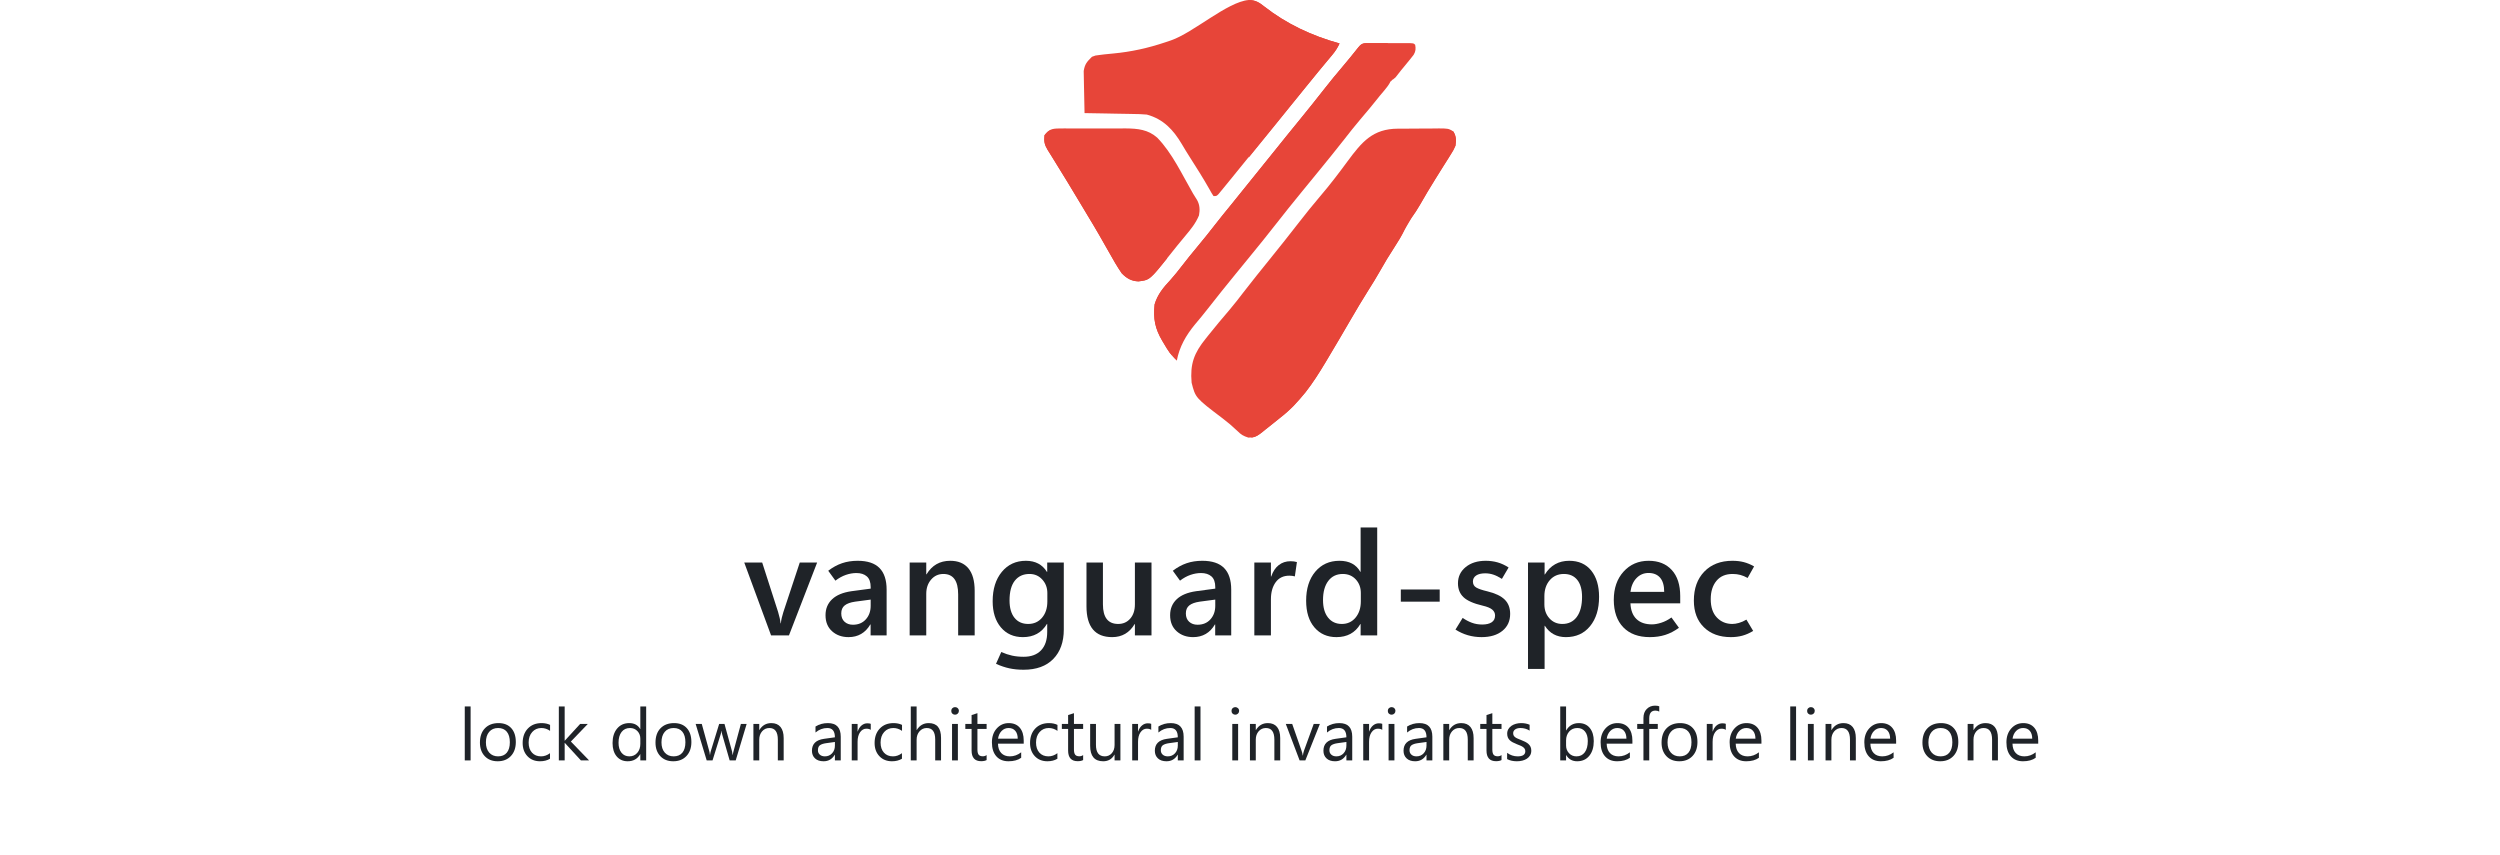
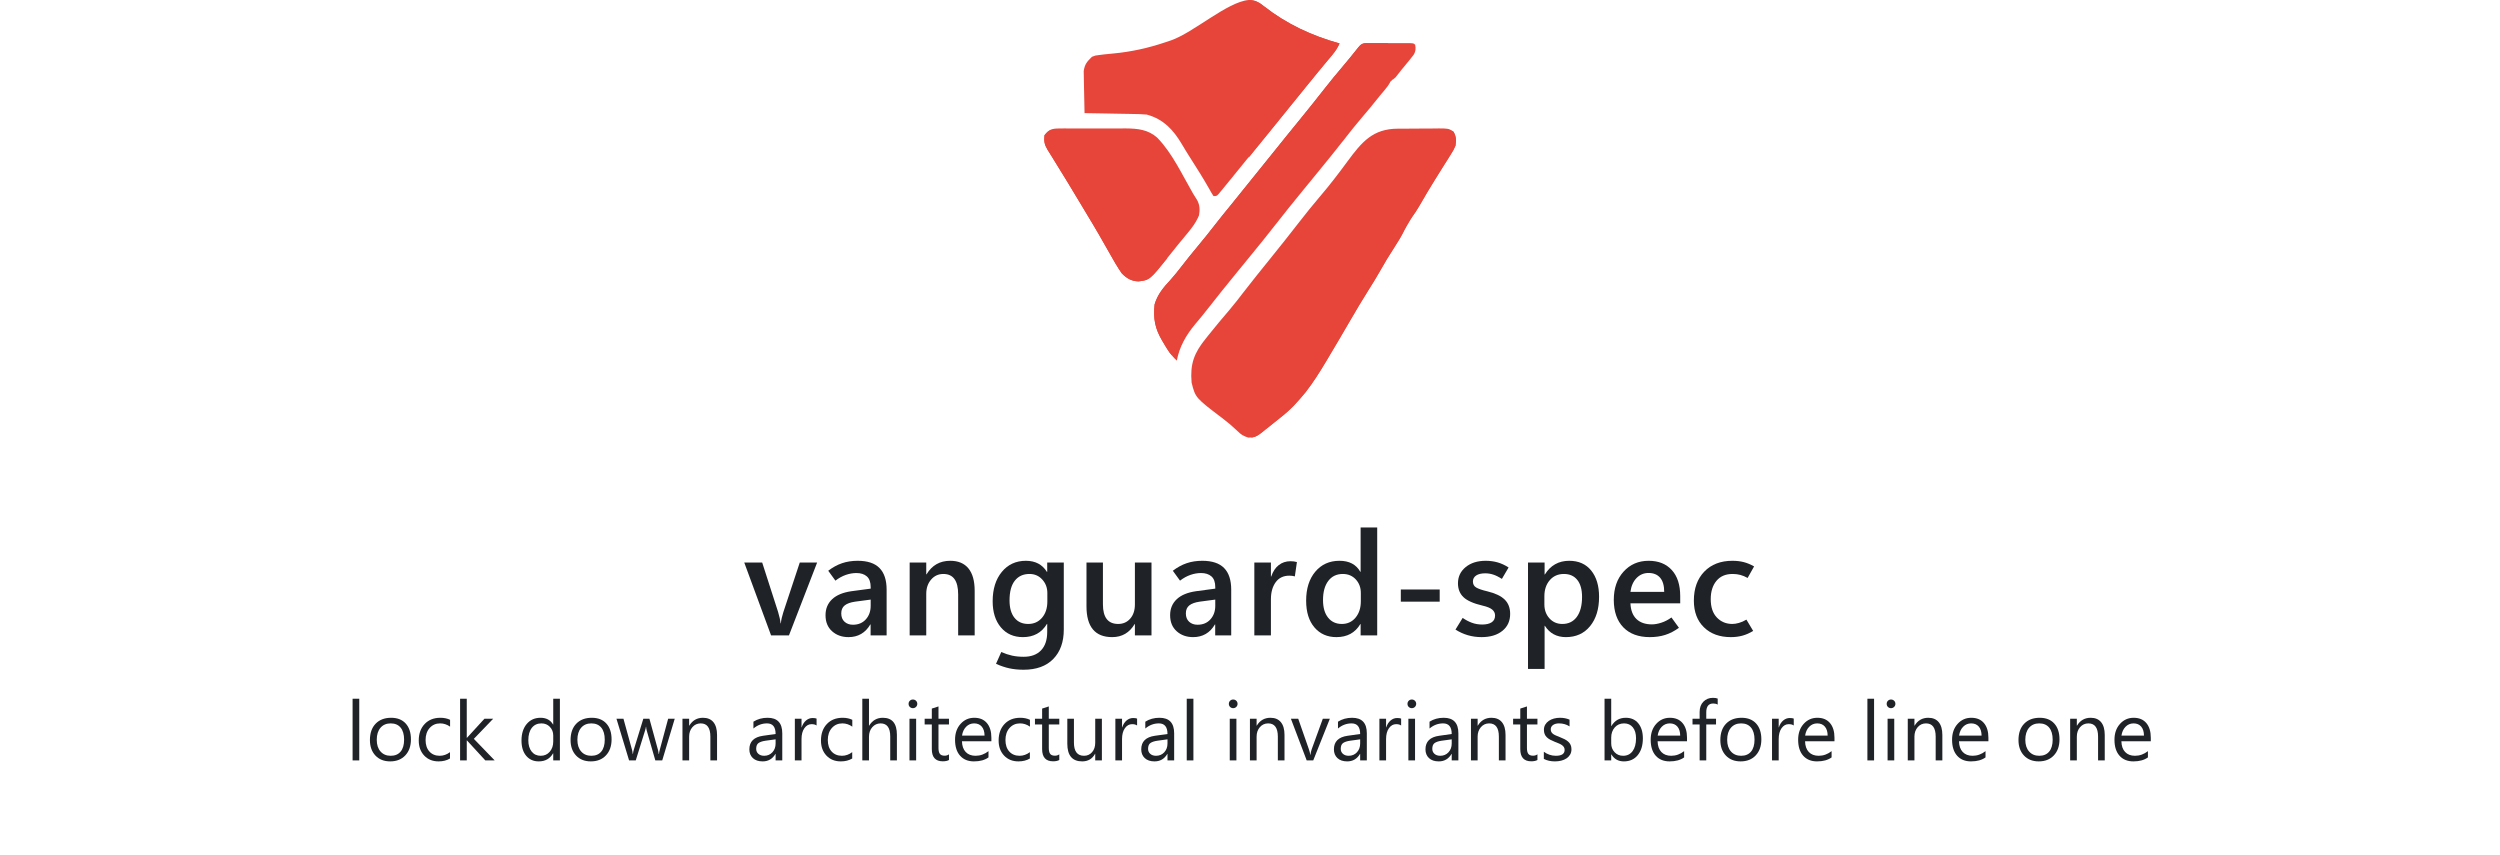
<svg xmlns="http://www.w3.org/2000/svg" width="480" height="164" viewBox="0 0 480 164" role="img" aria-label="vanguard-spec — lock down architectural invariants before line one">
  <g transform="translate(200.5 0) scale(0.089)">
    <g transform="translate(-3406 -638)">
      <path d="M4169.03 915.589C4172.16 915.557 4175.29 915.557 4178.56 915.525 4185.18 915.493 4191.8 915.493 4198.42 915.493 4208.56 915.461 4218.7 915.333 4228.87 915.237 4235.3 915.205 4241.76 915.205 4248.19 915.205 4252.73 915.109 4252.73 915.109 4257.36 915.045 4277.93 915.205 4277.93 915.205 4288.77 921.761 4294.94 932.604 4294.72 939.512 4293.15 951.857 4288.68 961.74 4288.68 961.74 4282.38 971.719 4281.26 973.51 4280.14 975.332 4278.99 977.187 4275.34 983.04 4271.66 988.829 4267.95 994.618 4265.46 998.648 4262.93 1002.65 4260.44 1006.68 4256.69 1012.69 4252.95 1018.7 4249.21 1024.68 4237.98 1042.56 4227.3 1060.69 4216.81 1079.02 4211.08 1088.87 4205.1 1098.27 4198.39 1107.49 4192.47 1115.61 4187.77 1123.54 4183.61 1132.75 4177.02 1146.41 4169.31 1159.07 4161.03 1171.74 4150.12 1188.34 4140.02 1205.19 4130.29 1222.53 4122.46 1236.38 4114.17 1249.84 4105.63 1263.27 4092.3 1284.38 4079.6 1305.84 4067.06 1327.43 4051.04 1355.06 4034.89 1382.6 4018.48 1410.01 4016.59 1413.18 4014.71 1416.37 4012.72 1419.67 3985.06 1465.88 3957.68 1506.18 3914.73 1539.32 3908.58 1544.15 3902.54 1549.07 3896.49 1554 3891.99 1557.58 3887.48 1561.13 3882.97 1564.71 3880.86 1566.47 3878.74 1568.2 3876.54 1569.99 3865.57 1578.5 3860.51 1581.89 3846.25 1582.05 3835.53 1578.62 3830.64 1575.81 3822.81 1567.91 3812.44 1557.99 3801.89 1549.01 3790.47 1540.37 3732.13 1496.14 3732.13 1496.14 3723.85 1463.58 3720.27 1423.22 3729.19 1399.55 3754.23 1368.62 3756.22 1366.13 3758.2 1363.6 3760.25 1361.04 3775.05 1342.46 3790.34 1324.26 3805.79 1306.23 3816.22 1293.94 3826 1281.25 3835.79 1268.49 3854.21 1244.82 3872.8 1221.34 3891.76 1198.12 3913.7 1171.19 3935.16 1143.88 3956.5 1116.47 3970.89 1097.99 3985.47 1079.79 4000.7 1061.97 4021.68 1037.47 4041.22 1011.89 4060.31 985.887 4091.11 944.245 4114.62 915.717 4169.03 915.589Z" fill="#E74539" fill-rule="evenodd" />
      <path d="M3846.94 638.016C3861.05 638.303 3869.14 643.099 3879.92 651.795 3928.86 689.936 3983.43 715.256 4043.06 731.721 4038.83 740.833 4034.13 748.186 4027.7 755.859 4025.91 758.001 4024.15 760.143 4022.3 762.349 4019.42 765.801 4019.42 765.801 4016.47 769.286 4012.38 774.21 4008.32 779.101 4004.22 784.024 4002.18 786.486 4000.1 788.98 3997.95 791.537 3988.87 802.503 3979.88 813.565 3970.89 824.659 3968.33 827.792 3968.33 827.792 3965.74 830.989 3962.32 835.209 3958.87 839.461 3955.44 843.681 3946.81 854.327 3938.17 864.973 3929.5 875.588 3918.95 888.568 3908.42 901.548 3897.87 914.528 3880.63 935.756 3863.35 956.984 3845.98 978.149 3839.97 985.502 3833.99 992.855 3828.01 1000.24 3826.18 1002.48 3824.36 1004.75 3822.47 1007.05 3818.89 1011.46 3815.34 1015.87 3811.76 1020.29 3806.8 1026.42 3801.78 1032.53 3796.76 1038.64 3795.03 1040.81 3793.27 1042.95 3791.45 1045.16 3789.75 1047.2 3788.05 1049.28 3786.3 1051.39 3784.79 1053.25 3783.26 1055.1 3781.69 1056.99 3777.56 1061.02 3777.56 1061.02 3771.17 1061.02 3767.01 1054.78 3767.01 1054.78 3761.99 1045.64 3748.71 1022.27 3734.41 999.601 3719.92 976.966 3714.04 967.726 3708.28 958.423 3702.78 948.96 3684.45 918.044 3662.86 894.866 3627.22 885.179 3616.83 884.156 3606.43 883.996 3595.97 883.868 3593.03 883.804 3590.05 883.74 3587.02 883.676 3577.64 883.484 3568.24 883.325 3558.87 883.197 3552.47 883.069 3546.1 882.941 3539.71 882.813 3524.1 882.493 3508.49 882.237 3492.88 881.982 3492.49 867.787 3492.21 853.56 3492.01 839.333 3491.92 834.506 3491.82 829.678 3491.7 824.851 3491.47 817.881 3491.41 810.912 3491.31 803.942 3491.25 799.754 3491.15 795.566 3491.06 791.25 3493.45 776.096 3498.09 771.172 3508.87 760.494 3516.36 757.553 3516.36 757.553 3524.67 756.69 3528.06 756.274 3531.49 755.827 3534.97 755.379 3541.43 754.708 3547.9 754.036 3554.36 753.461 3593.67 749.784 3630.1 741.696 3667.43 729.131 3671.37 727.821 3675.33 726.478 3679.39 725.103 3728.3 708.127 3800.95 641.916 3846.94 638.016Z" fill="#E74539" fill-rule="evenodd" />
      <path d="M4108.5 731 4115.81 731.032 4123.32 731 4139 731.032 4163.11 731 4178.32 731.032 4185.63 731C4202.59 731.064 4202.59 731.064 4206.17 734.647 4207.67 742.964 4207.42 748.53 4203.07 755.887 4198.66 761.773 4194.1 767.403 4189.4 773.033 4187.8 774.952 4186.24 776.904 4184.64 778.887L4175.35 790.147C4171.42 794.945 4167.65 799.871 4163.88 804.829L4158.26 809.5C4156.15 809.5 4154.68 813.978 4152.51 813.978 4151.78 815.674 4152.32 814.778 4151.55 816.537 4145.96 826.806 4134.13 839.11 4129.71 844.815 4125.28 850.519 4126.58 848.749 4124.98 850.765 4113.1 865.767 4100.8 880.386 4088.38 894.941 4076.43 908.984 4065.03 923.378 4053.72 937.933 4035.67 961.093 4017.12 983.805 3998.56 1006.55L3990.54 1016.37 3962.56 1050.56C3942.31 1075.29 3922.32 1100.15 3902.68 1125.32 3885.91 1146.72 3868.92 1167.9 3851.64 1188.88L3822.89 1224.07 3818.13 1229.89C3798.07 1254.49 3778.14 1279.15 3758.66 1304.2 3749.65 1315.78 3740.32 1327.04 3730.84 1338.24 3711.58 1361.75 3697.59 1385.96 3691.94 1416 3679.93 1405.22 3672.42 1393.16 3664.37 1379.41L3660.57 1373.07C3644.89 1346.62 3640.8 1325.54 3644.03 1294.44 3650.35 1273.14 3663.22 1257.75 3678.2 1241.76 3686.89 1232.16 3694.78 1222.12 3702.7 1211.88 3713.78 1197.58 3725.03 1183.51 3736.65 1169.69 3749.71 1154.11 3762.33 1138.21 3774.82 1122.19 3786.29 1107.5 3797.98 1093.08 3809.79 1078.71 3816.09 1071.04 3822.28 1063.3 3828.48 1055.52 3839.82 1041.26 3851.32 1027.08 3862.81 1012.95L3896.35 971.361C3907.12 957.83 3917.97 944.395 3928.87 930.96L3934.23 924.37 3961.32 891.102C3977.77 870.854 3994.12 850.573 4010.12 830.004 4022.99 813.498 4036.28 797.408 4049.86 781.478 4061.29 768.043 4072.37 754.352 4083.33 740.501 4091.41 730.328 4095.4 731.064 4108.5 731Z" fill="#E74539" fill-rule="evenodd" />
      <path d="M3894.25 1455 3898 1457 3892 1455.22 3894.25 1455Z" fill="#E74539" fill-rule="evenodd" />
      <path d="M3908 1461 3911.86 1462.58 3915 1465 3908 1461Z" fill="#E74539" fill-rule="evenodd" />
      <path d="M3927 1474 3931.39 1477.32 3933 1479 3927 1474Z" fill="#E74539" fill-rule="evenodd" />
      <path d="M4263.31 927 4267 927.016 4227 945 4229.88 942.98 4263.31 927Z" fill="#E74539" fill-rule="evenodd" />
      <path d="M3927.25 1474.22 3933.23 1479.08 3931.62 1477.45ZM3908.2 1461.36 3914.62 1464.89 3911.74 1462.76ZM3893.8 1455.69 3891.6 1455.84 3897.45 1457.12ZM4284.4 920 4288.71 922.467C4294.86 933.305 4294.63 940.211 4293.06 952.553 4288.58 962.432 4288.58 962.432 4282.27 972.407 4281.15 974.198 4280.03 976.02 4278.88 977.875 4275.26 983.726 4271.54 989.513 4267.86 995.3 4265.33 999.328 4262.83 1003.36 4260.3 1007.35 4256.59 1013.36 4252.84 1019.37 4249.06 1025.35 4237.85 1043.23 4227.16 1061.35 4216.65 1079.68 4210.92 1089.52 4204.93 1098.92 4198.21 1108.13L4192.02 1118.67 4183.38 1133.39C4176.78 1147.04 4169.1 1159.7 4160.77 1172.36 4149.85 1188.96 4139.73 1205.81 4130 1223.14 4122.15 1236.98 4113.86 1250.44 4105.34 1263.87 4091.95 1284.97 4079.24 1306.42 4066.69 1328.01 4050.64 1355.63 4034.47 1383.16 4018.07 1410.56 4016.15 1413.76 4014.26 1416.92 4012.31 1420.21 3998.44 1443.31 3984.66 1464.94 3968.96 1484.93L3954.68 1501.2 3943.74 1513.67C3934.69 1522.83 3924.91 1531.57 3914.16 1539.85 3908.01 1544.65 3901.99 1549.57 3895.94 1554.5 3891.42 1558.08 3886.87 1561.63 3882.36 1565.21 3880.25 1566.97 3878.13 1568.69 3875.95 1570.52 3867.74 1576.87 3862.8 1580.37 3854.85 1581.81L3852.65 1582 3850.6 1548.66 3850.43 1538.67 3850.24 1530.02 3850.01 1519.9C3849.63 1481.92 3856.84 1448.76 3878.36 1417.14 3880.41 1413.98 3880.41 1413.98 3882.52 1410.78 3886.94 1404 3891.45 1397.29 3895.97 1390.58 3899.14 1385.78 3902.31 1380.98 3905.48 1376.19 3915.05 1361.77 3924.73 1347.38 3934.4 1333.02 3939.94 1324.78 3945.48 1316.5 3951.02 1308.25 3952.33 1306.3 3953.61 1304.35 3954.96 1302.33 3965.04 1287.27 3974.84 1272.02 3984.58 1256.74 3992.9 1243.76 4001.58 1231.1 4010.45 1218.5 4018.36 1207.24 4025.79 1196.12 4032.26 1183.94 4037.96 1173.26 4044.43 1163.83 4051.7 1154.17 4063.29 1138.6 4073.48 1122.45 4083.5 1105.8 4094.55 1087.54 4105.69 1069.64 4118.21 1052.34 4121.77 1047.45 4125.19 1042.49 4128.56 1037.47 4153.99 999.728 4186.52 967.38 4225.86 945.364L4226.7 944.992 4267.44 926.975 4263.68 926.959 4267.11 925.347Z" fill="#E74539" fill-rule="evenodd" />
      <path d="M3850.44 1530 3850.73 1538.35 3851 1548 3850 1537.69 3850.44 1530Z" fill="#E74539" fill-rule="evenodd" />
      <path d="M3438.24 915.173C3443.98 915.109 3443.98 915.109 3449.81 915.045 3456 915.077 3456 915.077 3462.31 915.141 3466.6 915.109 3470.9 915.109 3475.19 915.077 3484.2 915.077 3493.2 915.109 3502.21 915.173 3513.68 915.237 3525.16 915.205 3536.63 915.109 3545.51 915.077 3554.38 915.077 3563.26 915.109 3569.51 915.141 3575.79 915.077 3582.04 915.045 3607.58 915.301 3629.76 917.448 3649.57 934.877 3682.03 968.069 3703.79 1015.58 3726.9 1055.44 3729.75 1060.31 3732.77 1065.05 3735.81 1069.79 3741.64 1080.4 3741.93 1091 3739.79 1102.66 3732.77 1119.71 3722.03 1132.72 3710.33 1146.72 3706.58 1151.27 3702.8 1155.85 3699.02 1160.4 3697.22 1162.61 3695.4 1164.79 3693.54 1167.03 3687.19 1174.72 3681.04 1182.54 3674.89 1190.35 3633.38 1242.23 3633.38 1242.23 3608.99 1245.05 3593.64 1244.4 3583.74 1238.41 3573.13 1227.62 3563.01 1213.01 3554.35 1197.66 3545.7 1182.15 3543.33 1178.02 3540.99 1173.89 3538.62 1169.75 3534.03 1161.74 3529.45 1153.7 3524.9 1145.63 3516.63 1131.18 3508.04 1116.92 3499.42 1102.66 3495.77 1096.58 3492.11 1090.46 3488.49 1084.37 3466.73 1047.97 3444.78 1011.71 3422.34 975.695 3419.91 971.786 3419.91 971.786 3417.41 967.813 3416 965.538 3414.59 963.264 3413.11 960.924 3406.38 949.839 3405.17 942.726 3406.48 929.655 3416.03 917.128 3422.76 915.205 3438.24 915.173Z" fill="#E74539" fill-rule="evenodd" />
      <path d="M3847.7 638C3861.75 638.288 3869.81 643.086 3880.55 651.786 3929.28 689.947 3983.62 715.28 4043 731.753 4038.8 740.87 4034.11 748.227 4027.71 755.904 4025.93 758.047 4024.17 760.19 4022.33 762.397 4019.46 765.852 4019.46 765.852 4016.53 769.338 4012.45 774.264 4008.41 779.158 4004.33 784.084 4002.29 786.547 4000.22 789.042 3998.09 791.601 3989.04 802.573 3980.09 813.64 3971.14 824.74 3968.59 827.875 3968.59 827.875 3966.01 831.073 3962.6 835.296 3959.16 839.55 3955.75 843.772 3947.15 854.424 3938.55 865.075 3929.92 875.695 3919.41 888.682 3908.93 901.668 3898.42 914.655L3847 978 3847 638.16Z" fill="#E74539" fill-rule="evenodd" />
      <path d="M3418.73 919 3437.44 924.28C3529.87 958.74 3626.8 1091.36 3663.31 1174.55L3671 1195.29 3661.2 1207.49C3633.05 1242.23 3630.38 1242.54 3609.04 1245 3593.68 1244.36 3583.78 1238.38 3573.17 1227.59 3563.04 1213 3554.38 1197.68 3545.72 1182.19 3543.35 1178.06 3541.01 1173.93 3538.64 1169.81 3534.06 1161.81 3529.47 1153.78 3524.92 1145.71 3516.65 1131.28 3508.06 1117.04 3499.43 1102.8 3495.78 1096.72 3492.13 1090.61 3488.5 1084.53 3466.74 1048.18 3444.78 1011.96 3422.34 975.998 3419.9 972.095 3419.9 972.095 3417.4 968.127 3415.99 965.855 3414.58 963.583 3413.1 961.247 3406.37 950.176 3405.15 943.073 3406.47 930.018 3408.86 926.891 3411.07 924.425 3413.29 922.485Z" fill="#E74539" fill-rule="evenodd" />
      <path d="M4108.32 731C4111.96 731 4111.96 731 4115.64 731.032 4118.13 731.032 4120.58 731 4123.14 731 4128.38 731 4133.58 731 4138.82 731.032L4148 731.02 4100.97 789.389C4078.85 816.61 4056.74 843.892 4034.93 871.359 4023.01 886.324 4011.09 901.228 3998.99 916.008 3976.26 943.66 3953.77 971.435 3931.72 999.703 3907.7 1030.56 3883.43 1061.17 3858.3 1091.16 3835.94 1117.76 3814.31 1144.86 3793 1172.39 3777.76 1192.1 3762.59 1211.43 3745.88 1229.91 3717.06 1260.7 3692.3 1290.32 3680.14 1331.34 3678.59 1346.3 3677.92 1360.07 3678.25 1373.08L3681.81 1405 3676.66 1399.19C3672.27 1393.1 3668.39 1386.65 3664.36 1379.77 3663.12 1377.69 3661.84 1375.57 3660.56 1373.43 3644.89 1346.96 3640.8 1325.87 3644.03 1294.76 3650.35 1273.44 3663.21 1258.05 3678.19 1242.04 3686.87 1232.44 3694.76 1222.39 3702.68 1212.15 3713.76 1197.84 3724.99 1183.76 3736.62 1169.93 3749.68 1154.35 3762.29 1138.44 3774.77 1122.4 3786.23 1107.71 3797.92 1093.28 3809.73 1078.91 3816.02 1071.23 3822.22 1063.48 3828.41 1055.7 3839.74 1041.43 3851.24 1027.25 3862.73 1013.1 3873.94 999.276 3885.15 985.418 3896.26 971.495 3907.02 957.956 3917.87 944.514 3928.76 931.071 3931.41 927.806 3931.41 927.806 3934.12 924.478 3943.13 913.372 3952.16 902.266 3961.2 891.191 3977.64 870.931 3993.99 850.639 4009.99 830.06 4022.85 813.544 4036.14 797.445 4049.7 781.506 4061.13 768.063 4072.21 754.365 4083.17 740.506 4091.24 730.328 4095.23 731.064 4108.32 731Z" fill="#E74539" fill-rule="evenodd" />
    </g>
  </g>
  <g transform="translate(142.77 122) scale(0.013672 -0.013672)" fill="#1f2328">
    <path transform="translate(0 0)" d="M1033 1024 637 0H386L9 1024H261L484 331Q498 284 507.0 244.0Q516 204 519 170H523Q527 208 536.0 246.5Q545 285 558 326L789 1024Z" />
    <path transform="translate(1075.571 0)" d="M933 0H708V154H704Q652 65 575.0 20.5Q498 -24 398 -24Q259 -24 167.0 58.5Q75 141 75 284Q75 420 167.0 507.5Q259 595 440 621L709 657V678Q709 782 655.0 829.0Q601 876 509 876Q436 876 360.5 850.0Q285 824 214 769L113 908Q207 980 307.0 1014.0Q407 1048 527 1048Q733 1048 833.0 946.5Q933 845 933 642ZM709 416V503L490 474Q393 460 344.5 421.5Q296 383 296 309Q296 234 342.0 192.0Q388 150 460 150Q573 150 641.0 225.5Q709 301 709 416Z" />
    <path transform="translate(2181.143 0)" d="M1064 0H832V577Q832 720 780.0 791.5Q728 863 624 863Q520.056 863 452.028 783.836Q384 704.672 384 584V0H151V1024H384V858H387.948Q445.191 953 528.096 1000.5Q611 1048 721 1048Q889 1048 976.5 941.0Q1064 834 1064 626Z" />
    <path transform="translate(3412.714 0)" d="M1084 83Q1084 -179 936.5 -330.5Q789 -482 519 -482Q412 -482 321.0 -462.5Q230 -443 132 -399L206 -233Q285 -268 359.0 -284.0Q433 -300 521 -300Q678 -300 764.5 -209.5Q851 -119 851 48V161H847Q791 68 706.5 22.0Q622 -24 510 -24Q316 -24 200.5 113.0Q85 250 85 480Q85 736 213.5 892.0Q342 1048 552 1048Q651 1048 725.0 1009.0Q799 970 847 892H851V1024H1084ZM853 476V595Q853 706 782.0 784.5Q711 863 602 863Q471 863 396.5 769.0Q322 675 322 492Q322 334 391.5 247.5Q461 161 584 161Q704 161 778.5 248.5Q853 336 853 476Z" />
    <path transform="translate(4683.286 0)" d="M1045 0H812V159H808Q754 68 675.0 22.0Q596 -24 493 -24Q312.5 -24 222.25 84.25Q132 192.5 132 409V1024H363V436Q363 298.5 416.576 229.75Q470.152 161 577.304 161Q681 161 746.5 236.0Q812 311 812 436V1024H1045Z" />
    <path transform="translate(5914.857 0)" d="M933 0H708V154H704Q652 65 575.0 20.5Q498 -24 398 -24Q259 -24 167.0 58.5Q75 141 75 284Q75 420 167.0 507.5Q259 595 440 621L709 657V678Q709 782 655.0 829.0Q601 876 509 876Q436 876 360.5 850.0Q285 824 214 769L113 908Q207 980 307.0 1014.0Q407 1048 527 1048Q733 1048 833.0 946.5Q933 845 933 642ZM709 416V503L490 474Q393 460 344.5 421.5Q296 383 296 309Q296 234 342.0 192.0Q388 150 460 150Q573 150 641.0 225.5Q709 301 709 416Z" />
    <path transform="translate(7020.429 0)" d="M721 829Q702 834 684.5 836.5Q667 839 644 839Q519 839 452.0 747.0Q385 655 385 507V0H152V1024H385V827H389Q425 933 495.0 987.5Q565 1042 660 1042Q687 1042 708.5 1039.0Q730 1036 750 1030Z" />
    <path transform="translate(7815.0 0)" d="M846 159Q791 67 707.0 21.5Q623 -24 510 -24Q318 -24 201.5 112.5Q85 249 85 488Q85 742 213.5 895.0Q342 1048 553 1048Q656 1048 729.0 1009.5Q802 971 846 893H850V1516H1083V0H850V159ZM322 497Q322 339 393.0 250.0Q464 161 586 161Q705 161 779.0 250.0Q853 339 853 479V596Q853 710 782.0 786.5Q711 863 600 863Q470 863 396.0 765.5Q322 668 322 497Z" />
    <path transform="translate(9085.571 0)" d="M144 474V645H690V474Z" />
    <path transform="translate(9945.143 0)" d="M52 82 153 246Q213 204 280.5 178.5Q348 153 427 153Q513 153 560.5 184.5Q608 216 608 279Q608 329 568.5 362.5Q529 396 434 418Q242 463 164.5 537.0Q87 611 87 732Q87 871 195.0 959.5Q303 1048 478 1048Q565 1048 644.0 1025.5Q723 1003 798 954L704 794Q638 836 583.0 854.0Q528 872 470 872Q388 872 342.5 841.5Q297 811 297 757Q297 700 343.5 672.5Q390 645 500 619Q666 579 743.0 503.5Q820 428 820 302Q820 153 711.5 64.5Q603 -24 418 -24Q318 -24 226.5 2.5Q135 29 52 82Z" />
    <path transform="translate(10864.714 0)" d="M388 135H384V-471H151V1024H384V856H388Q447 952 533.0 1000.0Q619 1048 730 1048Q928 1048 1038.5 911.0Q1149 774 1149 542Q1149 285 1023.0 130.5Q897 -24 683 -24Q587 -24 513.0 15.5Q439 55 388 135ZM381 551V436Q381 318 452.0 239.5Q523 161 633 161Q764 161 837.0 261.0Q910 361 910 541Q910 696 843.0 779.5Q776 863 655 863Q532 863 456.5 775.5Q381 688 381 551Z" />
    <path transform="translate(12135.286 0)" d="M1018 451H319Q325 306 403.0 230.5Q481 155 621 155Q678 155 751.0 178.0Q824 201 895 252L1000 107Q905 38 807.0 7.0Q709 -24 591 -24Q352 -24 219.0 113.5Q86 251 85 498Q85 744 222.5 896.0Q360 1048 575 1048Q781 1048 899.5 918.5Q1018 789 1018 552ZM793 612Q793 744 735.5 810.5Q678 877 573 877Q474 877 404.5 805.5Q335 734 319 612Z" />
    <path transform="translate(13259.857 0)" d="M918 63Q842 17 767.0 -3.5Q692 -24 604 -24Q368 -24 226.5 114.0Q85 252 85 489Q85 744 231.5 896.0Q378 1048 627 1048Q714 1048 785.5 1029.5Q857 1011 931 969L840 807Q788 836 738.0 849.5Q688 863 629 863Q482 863 402.0 766.0Q322 669 322 509Q322 341 408.5 251.0Q495 161 626 161Q666 161 718.0 175.5Q770 190 823 222Z" />
  </g>
-   <g transform="translate(88.10 146) scale(0.006836 -0.006836)" fill="#1f2328">
+   <g transform="translate(66.40 146) scale(0.0078125 -0.0078125)" fill="#1f2328">
    <path transform="translate(0 0)" d="M330 0H166V1516H330Z" />
    <path transform="translate(496.0 0)" d="M594 -24Q367 -24 231.5 119.5Q96 263 96 500Q96 758 237.0 903.0Q378 1048 618 1048Q847 1048 975.5 907.0Q1104 766 1104 516Q1104 271 965.5 123.5Q827 -24 594 -24ZM606 910Q448 910 356.0 802.5Q264 695 264 506Q264 324 357.0 219.0Q450 114 606 114Q765 114 850.5 217.0Q936 320 936 510Q936 702 850.5 806.0Q765 910 606 910Z" />
    <path transform="translate(1696.0 0)" d="M864 47Q746 -24 584 -24Q365 -24 230.5 118.5Q96 261 96 488Q96 741 241.0 894.5Q386 1048 628 1048Q763 1048 866 998V830Q752 910 622 910Q465 910 364.5 797.5Q264 685 264 502Q264 322 358.5 218.0Q453 114 612 114Q746 114 864 203Z" />
    <path transform="translate(2642.0 0)" d="M1016 0H786L334 492H330V0H166V1516H330V555H334L764 1024H979L504 530Z" />
    <path transform="translate(4221.0 0)" d="M1040 0H876V174H872Q758 -24 520 -24Q327 -24 211.5 113.5Q96 251 96 488Q96 742 224.0 895.0Q352 1048 565 1048Q776 1048 872 882H876V1516H1040ZM876 463V614Q876 738 794.0 824.0Q712 910 586 910Q436 910 350.0 800.0Q264 690 264 496Q264 319 346.5 216.5Q429 114 568 114Q705 114 790.5 213.0Q876 312 876 463Z" />
    <path transform="translate(5427.0 0)" d="M594 -24Q367 -24 231.5 119.5Q96 263 96 500Q96 758 237.0 903.0Q378 1048 618 1048Q847 1048 975.5 907.0Q1104 766 1104 516Q1104 271 965.5 123.5Q827 -24 594 -24ZM606 910Q448 910 356.0 802.5Q264 695 264 506Q264 324 357.0 219.0Q450 114 606 114Q765 114 850.5 217.0Q936 320 936 510Q936 702 850.5 806.0Q765 910 606 910Z" />
    <path transform="translate(6627.0 0)" d="M1456 1024 1149 0H979L768 733Q756 775 752 828H748Q745 792 727 735L498 0H334L24 1024H196L408 254Q418 219 422 162H430Q433 206 448 256L684 1024H834L1046 252Q1056 215 1061 160H1069Q1071 199 1086 252L1294 1024Z" />
    <path transform="translate(8107.0 0)" d="M1016 0H852V584Q852 910 614 910Q491 910 410.5 817.5Q330 725 330 584V0H166V1024H330V854H334Q450 1048 670 1048Q838 1048 927.0 939.5Q1016 831 1016 626Z" />
    <path transform="translate(9827.0 0)" d="M899 0H735V160H731Q624 -24 416 -24Q263 -24 176.5 57.0Q90 138 90 272Q90 559 428 606L735 649Q735 910 524 910Q339 910 190 784V952Q341 1048 538 1048Q899 1048 899 666ZM735 518 488 484Q374 468 316.0 427.5Q258 387 258 284Q258 209 311.5 161.5Q365 114 454 114Q576 114 655.5 199.5Q735 285 735 416Z" />
    <path transform="translate(10869.0 0)" d="M700 858Q657 891 576 891Q471 891 400.5 792.0Q330 693 330 522V0H166V1024H330V813H334Q369 921 441.0 981.5Q513 1042 602 1042Q666 1042 700 1028Z" />
    <path transform="translate(11581.0 0)" d="M864 47Q746 -24 584 -24Q365 -24 230.5 118.5Q96 261 96 488Q96 741 241.0 894.5Q386 1048 628 1048Q763 1048 866 998V830Q752 910 622 910Q465 910 364.5 797.5Q264 685 264 502Q264 322 358.5 218.0Q453 114 612 114Q746 114 864 203Z" />
    <path transform="translate(12527.0 0)" d="M1016 0H852V590Q852 910 614 910Q494 910 412.0 817.5Q330 725 330 580V0H166V1516H330V854H334Q452 1048 670 1048Q1016 1048 1016 631Z" />
    <path transform="translate(13686.0 0)" d="M250 1284Q206 1284 175.0 1314.0Q144 1344 144 1390Q144 1436 175.0 1466.5Q206 1497 250 1497Q295 1497 326.5 1466.5Q358 1436 358 1390Q358 1346 326.5 1315.0Q295 1284 250 1284ZM330 0H166V1024H330Z" />
    <path transform="translate(14182.0 0)" d="M641 10Q583 -22 488 -22Q219 -22 219 278V884H43V1024H219V1274L383 1327V1024H641V884H383V307Q383 204 418.0 160.0Q453 116 534 116Q596 116 641 150Z" />
    <path transform="translate(14876.0 0)" d="M989 471H266Q270 300 358.0 207.0Q446 114 600 114Q773 114 918 228V74Q783 -24 561 -24Q344 -24 220.0 115.5Q96 255 96 508Q96 747 231.5 897.5Q367 1048 568 1048Q769 1048 879.0 918.0Q989 788 989 557ZM821 610Q820 752 752.5 831.0Q685 910 565 910Q449 910 368.0 827.0Q287 744 268 610Z" />
    <path transform="translate(15947.0 0)" d="M864 47Q746 -24 584 -24Q365 -24 230.5 118.5Q96 261 96 488Q96 741 241.0 894.5Q386 1048 628 1048Q763 1048 866 998V830Q752 910 622 910Q465 910 364.5 797.5Q264 685 264 502Q264 322 358.5 218.0Q453 114 612 114Q746 114 864 203Z" />
    <path transform="translate(16893.0 0)" d="M641 10Q583 -22 488 -22Q219 -22 219 278V884H43V1024H219V1274L383 1327V1024H641V884H383V307Q383 204 418.0 160.0Q453 116 534 116Q596 116 641 150Z" />
    <path transform="translate(17587.0 0)" d="M994 0H830V162H826Q724 -24 510 -24Q144 -24 144 412V1024H307V438Q307 114 555 114Q675 114 752.5 202.5Q830 291 830 434V1024H994Z" />
    <path transform="translate(18746.0 0)" d="M700 858Q657 891 576 891Q471 891 400.5 792.0Q330 693 330 522V0H166V1024H330V813H334Q369 921 441.0 981.5Q513 1042 602 1042Q666 1042 700 1028Z" />
    <path transform="translate(19458.0 0)" d="M899 0H735V160H731Q624 -24 416 -24Q263 -24 176.5 57.0Q90 138 90 272Q90 559 428 606L735 649Q735 910 524 910Q339 910 190 784V952Q341 1048 538 1048Q899 1048 899 666ZM735 518 488 484Q374 468 316.0 427.5Q258 387 258 284Q258 209 311.5 161.5Q365 114 454 114Q576 114 655.5 199.5Q735 285 735 416Z" />
    <path transform="translate(20500.0 0)" d="M330 0H166V1516H330Z" />
    <path transform="translate(21557.0 0)" d="M250 1284Q206 1284 175.0 1314.0Q144 1344 144 1390Q144 1436 175.0 1466.5Q206 1497 250 1497Q295 1497 326.5 1466.5Q358 1436 358 1390Q358 1346 326.5 1315.0Q295 1284 250 1284ZM330 0H166V1024H330Z" />
    <path transform="translate(22053.0 0)" d="M1016 0H852V584Q852 910 614 910Q491 910 410.5 817.5Q330 725 330 584V0H166V1024H330V854H334Q450 1048 670 1048Q838 1048 927.0 939.5Q1016 831 1016 626Z" />
    <path transform="translate(23212.0 0)" d="M971 1024 563 0H402L14 1024H194L454 280Q483 198 490 137H494Q504 214 526 276L798 1024Z" />
    <path transform="translate(24193.0 0)" d="M899 0H735V160H731Q624 -24 416 -24Q263 -24 176.5 57.0Q90 138 90 272Q90 559 428 606L735 649Q735 910 524 910Q339 910 190 784V952Q341 1048 538 1048Q899 1048 899 666ZM735 518 488 484Q374 468 316.0 427.5Q258 387 258 284Q258 209 311.5 161.5Q365 114 454 114Q576 114 655.5 199.5Q735 285 735 416Z" />
    <path transform="translate(25235.0 0)" d="M700 858Q657 891 576 891Q471 891 400.5 792.0Q330 693 330 522V0H166V1024H330V813H334Q369 921 441.0 981.5Q513 1042 602 1042Q666 1042 700 1028Z" />
    <path transform="translate(25947.0 0)" d="M250 1284Q206 1284 175.0 1314.0Q144 1344 144 1390Q144 1436 175.0 1466.5Q206 1497 250 1497Q295 1497 326.5 1466.5Q358 1436 358 1390Q358 1346 326.5 1315.0Q295 1284 250 1284ZM330 0H166V1024H330Z" />
    <path transform="translate(26443.0 0)" d="M899 0H735V160H731Q624 -24 416 -24Q263 -24 176.5 57.0Q90 138 90 272Q90 559 428 606L735 649Q735 910 524 910Q339 910 190 784V952Q341 1048 538 1048Q899 1048 899 666ZM735 518 488 484Q374 468 316.0 427.5Q258 387 258 284Q258 209 311.5 161.5Q365 114 454 114Q576 114 655.5 199.5Q735 285 735 416Z" />
    <path transform="translate(27485.0 0)" d="M1016 0H852V584Q852 910 614 910Q491 910 410.5 817.5Q330 725 330 584V0H166V1024H330V854H334Q450 1048 670 1048Q838 1048 927.0 939.5Q1016 831 1016 626Z" />
    <path transform="translate(28644.0 0)" d="M641 10Q583 -22 488 -22Q219 -22 219 278V884H43V1024H219V1274L383 1327V1024H641V884H383V307Q383 204 418.0 160.0Q453 116 534 116Q596 116 641 150Z" />
    <path transform="translate(29338.0 0)" d="M104 37V213Q238 114 399 114Q615 114 615 258Q615 299 596.5 327.5Q578 356 546.5 378.0Q515 400 472.5 417.5Q430 435 381 454Q313 481 261.5 508.5Q210 536 175.5 570.5Q141 605 123.5 649.0Q106 693 106 752Q106 824 139.0 879.5Q172 935 227.0 972.5Q282 1010 352.5 1029.0Q423 1048 498 1048Q631 1048 736 1002V836Q623 910 476 910Q430 910 393.0 899.5Q356 889 329.5 870.0Q303 851 288.5 824.5Q274 798 274 766Q274 726 288.5 699.0Q303 672 331.0 651.0Q359 630 399.0 613.0Q439 596 490 576Q558 550 612.0 522.5Q666 495 704.0 460.5Q742 426 762.5 381.0Q783 336 783 274Q783 198 749.5 142.0Q716 86 660.0 49.0Q604 12 531.0 -6.0Q458 -24 378 -24Q220 -24 104 37Z" />
    <path transform="translate(30768.0 0)" d="M334 148H330V0H166V1516H330V844H334Q455 1048 688 1048Q885 1048 996.5 910.5Q1108 773 1108 542Q1108 285 983.0 130.5Q858 -24 641 -24Q438 -24 334 148ZM330 561V418Q330 291 412.5 202.5Q495 114 622 114Q771 114 855.5 228.0Q940 342 940 545Q940 716 861.0 813.0Q782 910 647 910Q504 910 417.0 810.5Q330 711 330 561Z" />
    <path transform="translate(31972.0 0)" d="M989 471H266Q270 300 358.0 207.0Q446 114 600 114Q773 114 918 228V74Q783 -24 561 -24Q344 -24 220.0 115.5Q96 255 96 508Q96 747 231.5 897.5Q367 1048 568 1048Q769 1048 879.0 918.0Q989 788 989 557ZM821 610Q820 752 752.5 831.0Q685 910 565 910Q449 910 368.0 827.0Q287 744 268 610Z" />
    <path transform="translate(33043.0 0)" d="M672 1372Q624 1399 563 1399Q391 1399 391 1182V1024H631V884H391V0H228V884H53V1024H228V1190Q228 1351 321.0 1444.5Q414 1538 553 1538Q628 1538 672 1520Z" />
    <path transform="translate(33684.0 0)" d="M594 -24Q367 -24 231.5 119.5Q96 263 96 500Q96 758 237.0 903.0Q378 1048 618 1048Q847 1048 975.5 907.0Q1104 766 1104 516Q1104 271 965.5 123.5Q827 -24 594 -24ZM606 910Q448 910 356.0 802.5Q264 695 264 506Q264 324 357.0 219.0Q450 114 606 114Q765 114 850.5 217.0Q936 320 936 510Q936 702 850.5 806.0Q765 910 606 910Z" />
    <path transform="translate(34884.0 0)" d="M700 858Q657 891 576 891Q471 891 400.5 792.0Q330 693 330 522V0H166V1024H330V813H334Q369 921 441.0 981.5Q513 1042 602 1042Q666 1042 700 1028Z" />
    <path transform="translate(35596.0 0)" d="M989 471H266Q270 300 358.0 207.0Q446 114 600 114Q773 114 918 228V74Q783 -24 561 -24Q344 -24 220.0 115.5Q96 255 96 508Q96 747 231.5 897.5Q367 1048 568 1048Q769 1048 879.0 918.0Q989 788 989 557ZM821 610Q820 752 752.5 831.0Q685 910 565 910Q449 910 368.0 827.0Q287 744 268 610Z" />
    <path transform="translate(37228.0 0)" d="M330 0H166V1516H330Z" />
    <path transform="translate(37724.0 0)" d="M250 1284Q206 1284 175.0 1314.0Q144 1344 144 1390Q144 1436 175.0 1466.5Q206 1497 250 1497Q295 1497 326.5 1466.5Q358 1436 358 1390Q358 1346 326.5 1315.0Q295 1284 250 1284ZM330 0H166V1024H330Z" />
    <path transform="translate(38220.0 0)" d="M1016 0H852V584Q852 910 614 910Q491 910 410.5 817.5Q330 725 330 584V0H166V1024H330V854H334Q450 1048 670 1048Q838 1048 927.0 939.5Q1016 831 1016 626Z" />
    <path transform="translate(39379.0 0)" d="M989 471H266Q270 300 358.0 207.0Q446 114 600 114Q773 114 918 228V74Q783 -24 561 -24Q344 -24 220.0 115.5Q96 255 96 508Q96 747 231.5 897.5Q367 1048 568 1048Q769 1048 879.0 918.0Q989 788 989 557ZM821 610Q820 752 752.5 831.0Q685 910 565 910Q449 910 368.0 827.0Q287 744 268 610Z" />
    <path transform="translate(41011.0 0)" d="M594 -24Q367 -24 231.5 119.5Q96 263 96 500Q96 758 237.0 903.0Q378 1048 618 1048Q847 1048 975.5 907.0Q1104 766 1104 516Q1104 271 965.5 123.5Q827 -24 594 -24ZM606 910Q448 910 356.0 802.5Q264 695 264 506Q264 324 357.0 219.0Q450 114 606 114Q765 114 850.5 217.0Q936 320 936 510Q936 702 850.5 806.0Q765 910 606 910Z" />
    <path transform="translate(42211.0 0)" d="M1016 0H852V584Q852 910 614 910Q491 910 410.5 817.5Q330 725 330 584V0H166V1024H330V854H334Q450 1048 670 1048Q838 1048 927.0 939.5Q1016 831 1016 626Z" />
    <path transform="translate(43370.0 0)" d="M989 471H266Q270 300 358.0 207.0Q446 114 600 114Q773 114 918 228V74Q783 -24 561 -24Q344 -24 220.0 115.5Q96 255 96 508Q96 747 231.5 897.5Q367 1048 568 1048Q769 1048 879.0 918.0Q989 788 989 557ZM821 610Q820 752 752.5 831.0Q685 910 565 910Q449 910 368.0 827.0Q287 744 268 610Z" />
  </g>
</svg>
